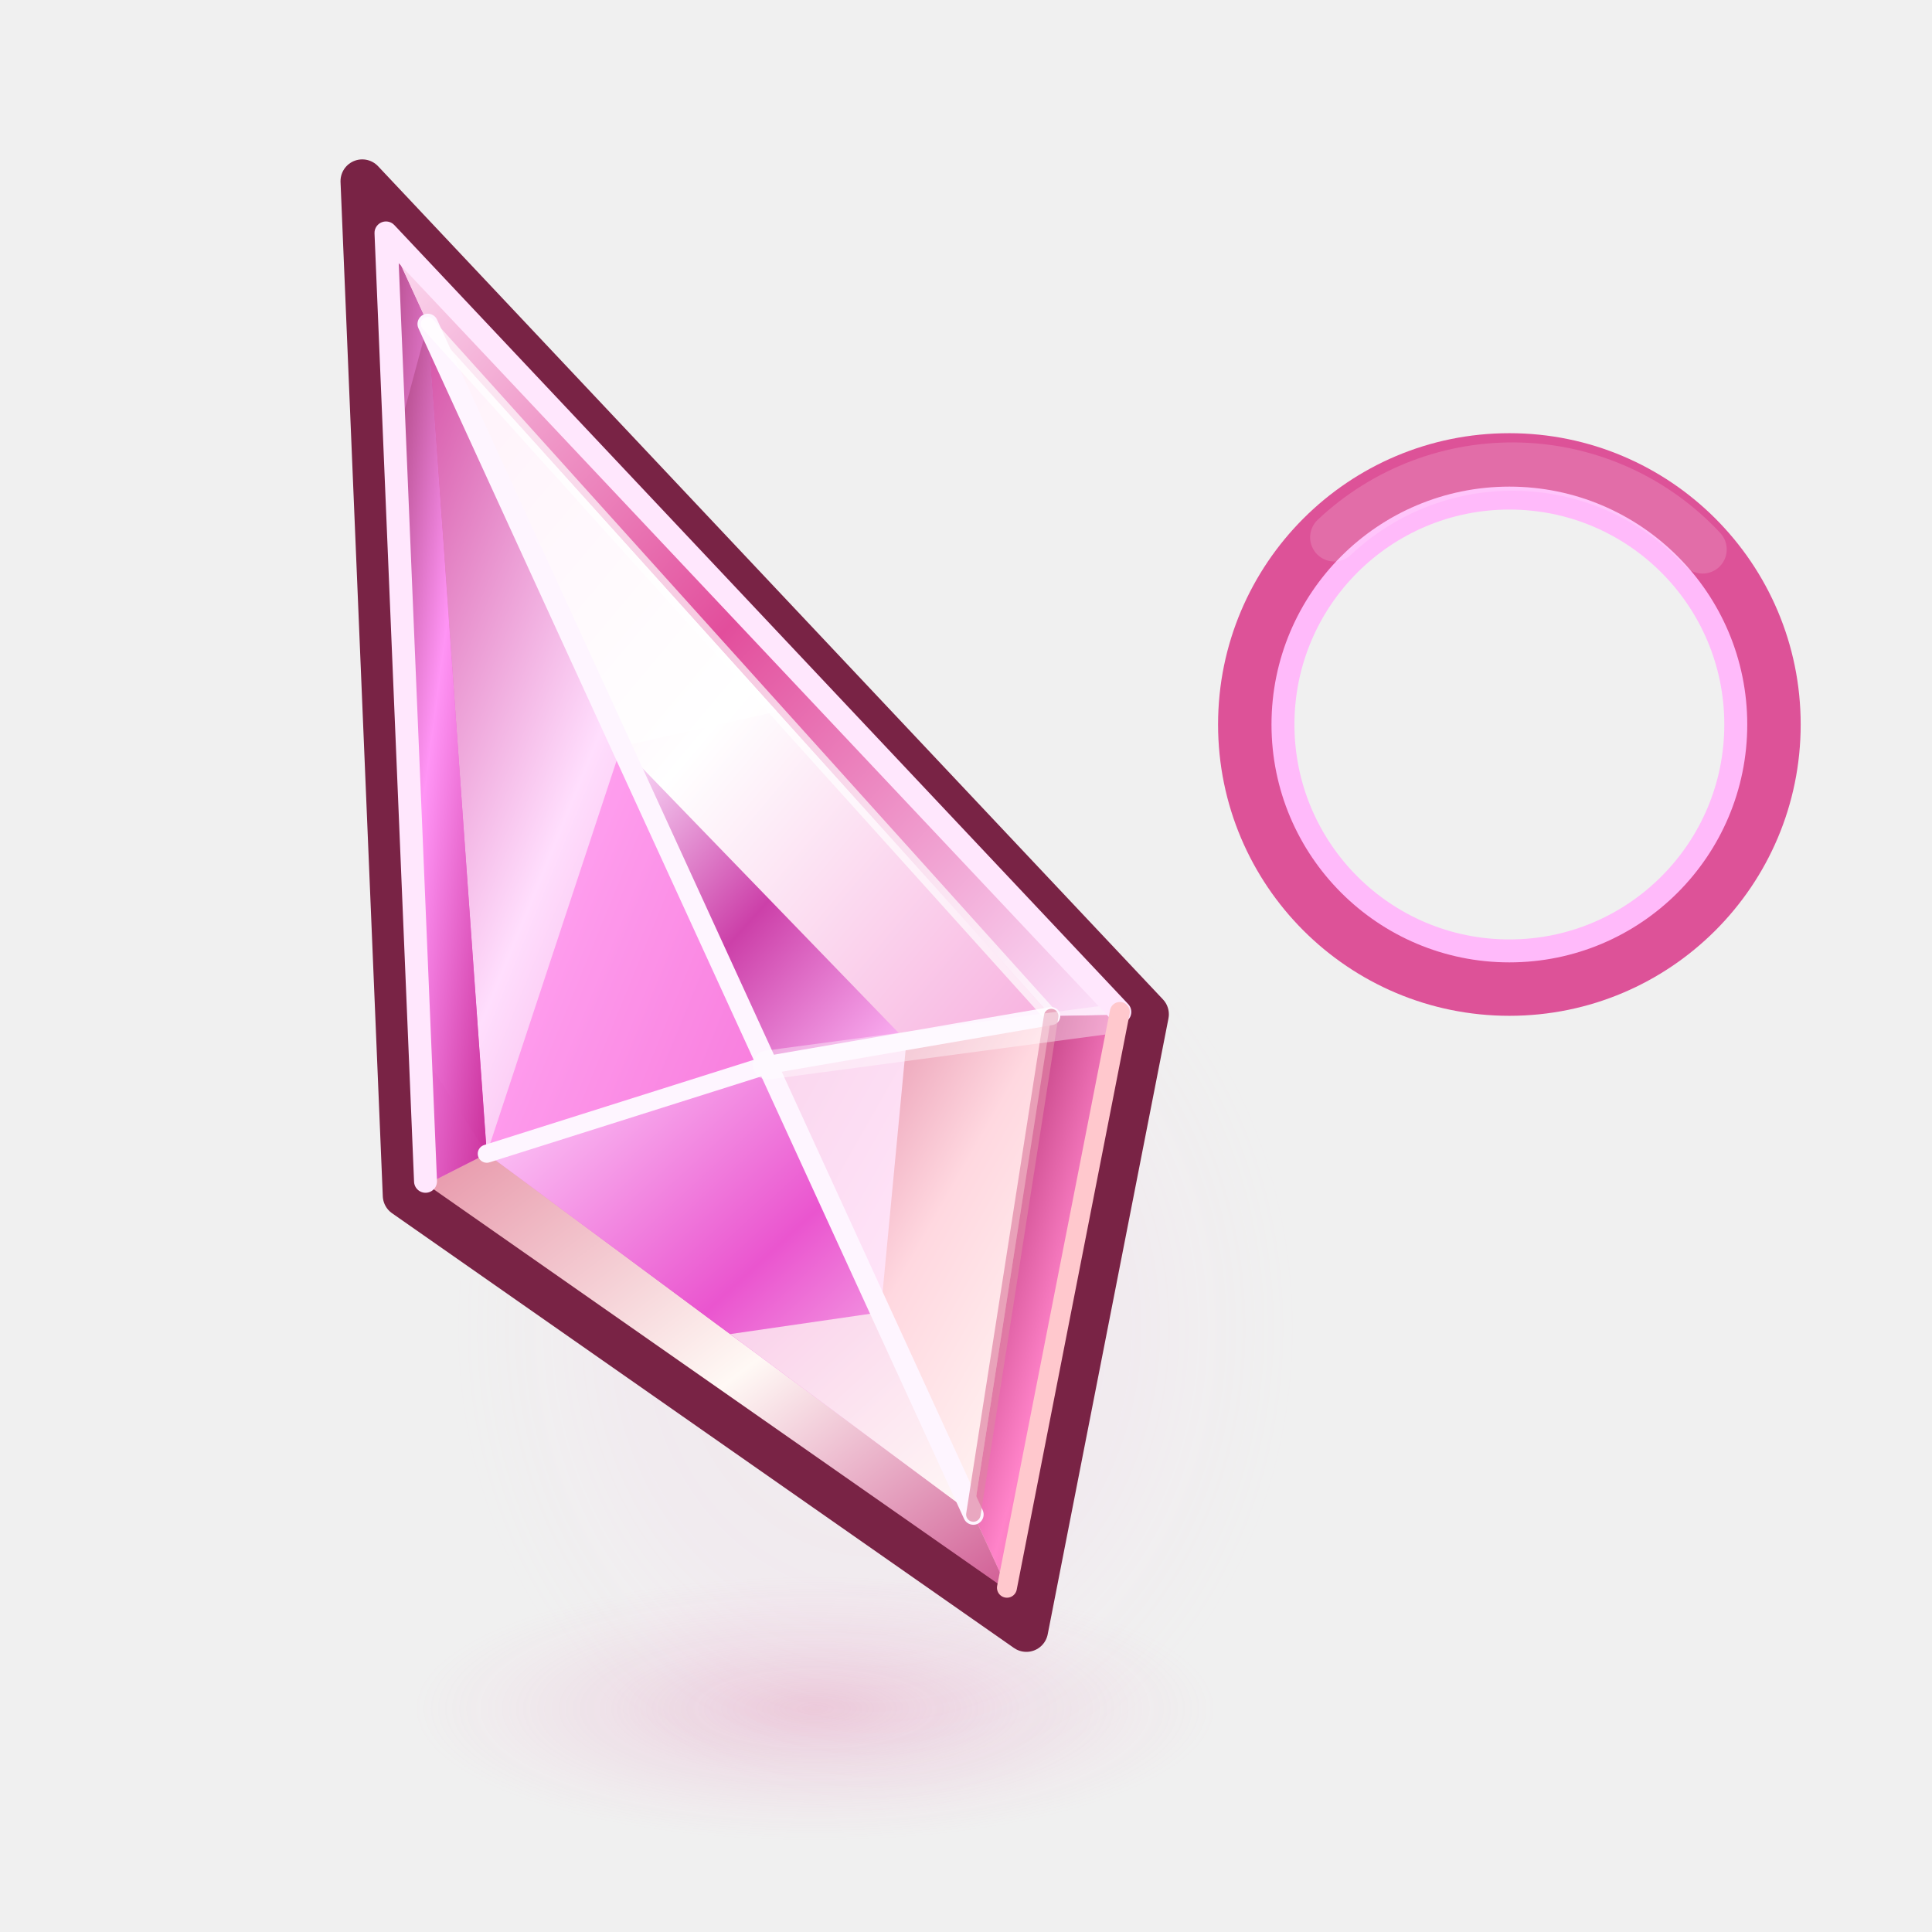
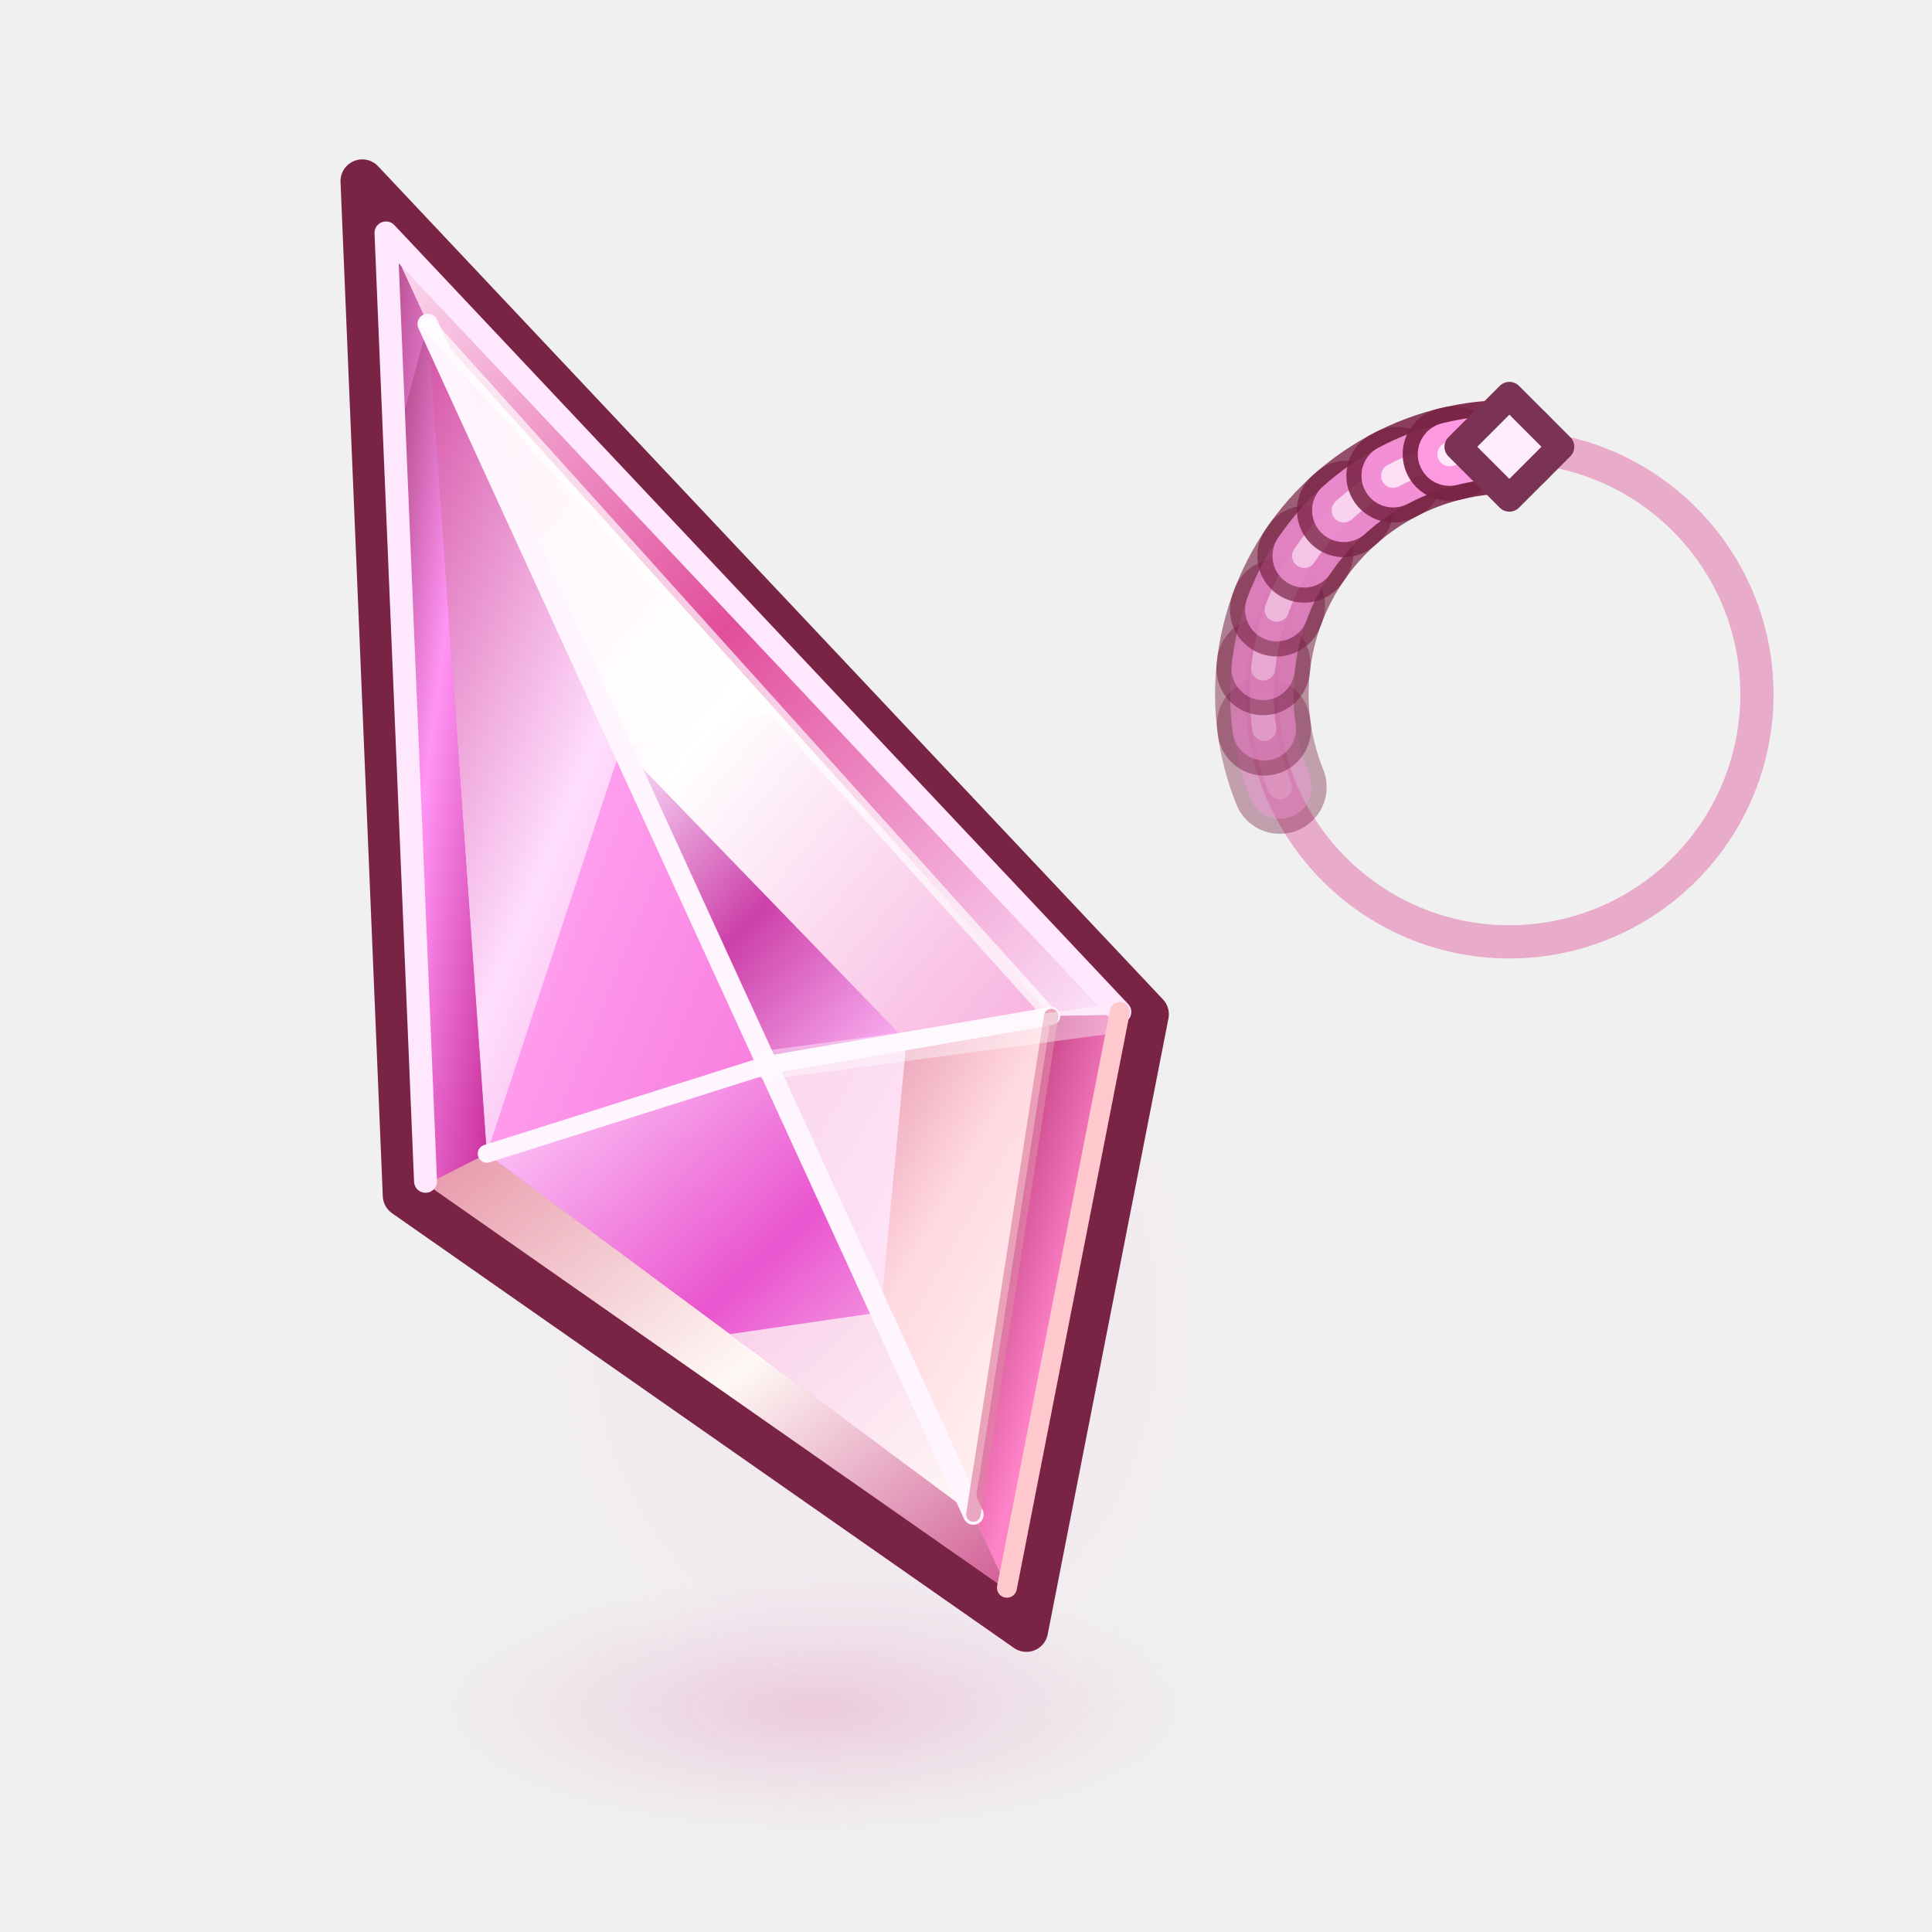
<svg xmlns="http://www.w3.org/2000/svg" width="32" height="32" viewBox="0 0 32 32">
  <defs>
    <linearGradient id="body" x1="0" y1="0" x2="1" y2="1">
      <stop stop-color="#ffe9fa" />
      <stop offset=".55" stop-color="#faa1df" />
      <stop offset="1" stop-color="#ffd8df" />
    </linearGradient>
    <linearGradient id="crown" x1="0" y1="0" x2=".8" y2="1">
      <stop stop-color="#ffb9dd" />
      <stop offset=".40" stop-color="#fef9ff" />
      <stop offset=".70" stop-color="#ffeafc" />
      <stop offset="1" stop-color="#f27dd8" />
    </linearGradient>
    <linearGradient id="left" x1="0" y1="0" x2="1" y2=".5">
      <stop stop-color="#a6326f" />
      <stop offset=".32" stop-color="#dc4eb4" />
      <stop offset=".78" stop-color="#ffbbf9" />
      <stop offset="1" stop-color="#fde9ff" />
    </linearGradient>
    <linearGradient id="right" x1="0" y1="0" x2=".7" y2="1">
      <stop stop-color="#f072c0" />
      <stop offset=".36" stop-color="#cb5490" />
      <stop offset=".7" stop-color="#ffd4ed" />
      <stop offset="1" stop-color="#fff3ed" />
    </linearGradient>
    <linearGradient id="foot" x1="0" y1="0" x2="1" y2="1">
      <stop stop-color="#ffb1fa" />
      <stop offset=".48" stop-color="#d951b3" />
      <stop offset=".52" stop-color="#ffd8fc" />
      <stop offset="1" stop-color="#eeb4ba" />
    </linearGradient>
    <linearGradient id="violet" x1="0" y1="0" x2="1" y2="1">
      <stop stop-color="#ffcbf7" />
      <stop offset=".5" stop-color="#e48e98" />
      <stop offset="1" stop-color="#ffd4d0" />
    </linearGradient>
    <linearGradient id="inner" x1="0" y1="0" x2="1" y2="0">
      <stop stop-color="#a63465" stop-opacity=".7" />
      <stop offset=".5" stop-color="#ffe0fd" stop-opacity=".25" />
      <stop offset="1" stop-color="#fffbff" stop-opacity=".8" />
    </linearGradient>
    <linearGradient id="refract" x1="0" y1="0" x2="1" y2="1">
      <stop stop-color="#fef3ff" />
      <stop offset=".46" stop-color="#ffc2ee" stop-opacity=".7" />
      <stop offset="1" stop-color="#f4babc" stop-opacity=".4" />
    </linearGradient>
    <linearGradient id="text" x1="0" y1="0" x2="1" y2="0">
      <stop stop-color="#e776bf" />
      <stop offset=".48" stop-color="#fef4ff" />
      <stop offset="1" stop-color="#ffa6c3" />
    </linearGradient>
    <radialGradient id="shadow">
      <stop stop-color="#db5797" stop-opacity=".25" />
      <stop offset=".55" stop-color="#e26cae" stop-opacity=".10" />
      <stop offset="1" stop-color="#ed8dbd" stop-opacity="0" />
    </radialGradient>
    <radialGradient id="halo">
      <stop stop-color="#ffbecc" stop-opacity=".10" />
      <stop offset=".6" stop-color="#ffa7e6" stop-opacity=".07" />
      <stop offset="1" stop-color="#ffd4f1" stop-opacity="0" />
    </radialGradient>
    <linearGradient id="edgeIce" x1="0" y1="0" x2="1" y2="1">
      <stop offset="0.0" stop-color="#ffedfb" />
      <stop offset="0.5" stop-color="#e24e9c" />
      <stop offset="1.0" stop-color="#fde9ff" />
    </linearGradient>
    <linearGradient id="edgeIndigo" x1="0" y1="0" x2="1" y2="1">
      <stop offset="0.0" stop-color="#9b1756" />
      <stop offset="0.5" stop-color="#ff83c9" />
      <stop offset="1.0" stop-color="#c66670" />
    </linearGradient>
    <linearGradient id="edgeLilac" x1="0" y1="0" x2="1" y2="1">
      <stop offset="0.0" stop-color="#e692a6" />
      <stop offset="0.5" stop-color="#fff9f5" />
      <stop offset="1.0" stop-color="#ca4787" />
    </linearGradient>
    <linearGradient id="edgeBlue" x1="0" y1="0" x2="1" y2="1">
      <stop offset="0.0" stop-color="#942d5d" />
      <stop offset="0.5" stop-color="#ff94f5" />
      <stop offset="1.0" stop-color="#ca319b" />
    </linearGradient>
    <linearGradient id="tableLight" x1="0" y1="0" x2="1" y2="1">
      <stop offset="0.0" stop-color="#ffd0ee" />
      <stop offset="0.5" stop-color="#ffffff" />
      <stop offset="1.0" stop-color="#f7acdd" />
    </linearGradient>
    <linearGradient id="tableBlue" x1="0" y1="0" x2="1" y2="1">
      <stop offset="0.0" stop-color="#d552a6" />
      <stop offset="0.5" stop-color="#ffdefd" />
      <stop offset="1.0" stop-color="#ed83d0" />
    </linearGradient>
    <linearGradient id="tableIce" x1="0" y1="0" x2="1" y2="1">
      <stop offset="0.0" stop-color="#ffd8fd" />
      <stop offset="0.5" stop-color="#ea55cf" />
      <stop offset="1.0" stop-color="#fff1fb" />
    </linearGradient>
    <linearGradient id="tableLilac" x1="0" y1="0" x2="1" y2="1">
      <stop offset="0.0" stop-color="#d97194" />
      <stop offset="0.5" stop-color="#ffd8e0" />
      <stop offset="1.0" stop-color="#fffbf7" />
    </linearGradient>
    <linearGradient id="reflectedBlue" x1="0" y1="0" x2="1" y2="1">
      <stop offset="0.0" stop-color="#fde8ff" />
      <stop offset="0.5" stop-color="#cc40a9" />
      <stop offset="1.0" stop-color="#ffbbf9" />
    </linearGradient>
  </defs>
  <ellipse cx="13.5" cy="28.3" rx="6.7" ry="2.2" fill="url(#shadow)" stroke="none" stroke-width="0" stroke-linejoin="round" stroke-linecap="round" />
  <ellipse cx="14.5" cy="22" rx="7" ry="8" fill="url(#halo)" stroke="none" stroke-width="0" stroke-linejoin="round" stroke-linecap="round" />
  <polygon points="6,3 19,16.8 17,27 6.7,19.8" fill="url(#body)" stroke="none" stroke-width="0.7" stroke-linejoin="round" stroke-linecap="round" />
  <polygon points="6,3 19,16.8 12.71,17.64" fill="url(#crown)" stroke="none" stroke-width="0.7" stroke-linejoin="round" stroke-linecap="round" />
  <polygon points="19,16.8 17,27 12.71,17.64" fill="url(#right)" stroke="none" stroke-width="0.7" stroke-linejoin="round" stroke-linecap="round" />
  <polygon points="17,27 6.7,19.8 12.71,17.64" fill="url(#foot)" stroke="none" stroke-width="0.7" stroke-linejoin="round" stroke-linecap="round" />
  <polygon points="6.7,19.8 6,3 12.71,17.64" fill="url(#left)" stroke="none" stroke-width="0.7" stroke-linejoin="round" stroke-linecap="round" />
  <polygon points="6,3 19,16.8 17.411,16.829 7.085,5.366" fill="url(#edgeIce)" stroke="none" stroke-width="0.7" stroke-linejoin="round" stroke-linecap="round" />
  <polygon points="19,16.8 17,27 16.122,25.085 17.411,16.829" fill="url(#edgeIndigo)" stroke="none" stroke-width="0.7" stroke-linejoin="round" stroke-linecap="round" />
  <polygon points="17,27 6.7,19.8 8.063,19.109 16.122,25.085" fill="url(#edgeLilac)" stroke="none" stroke-width="0.7" stroke-linejoin="round" stroke-linecap="round" />
  <polygon points="6.7,19.8 6,3 7.085,5.366 8.063,19.109" fill="url(#edgeBlue)" stroke="none" stroke-width="0.7" stroke-linejoin="round" stroke-linecap="round" />
  <polygon points="7.085,5.366 17.411,16.829 12.71,17.64" fill="url(#tableLight)" stroke="none" stroke-width="0.7" stroke-linejoin="round" stroke-linecap="round" />
  <polygon points="7.085,5.366 12.71,17.64 8.063,19.109" fill="url(#tableBlue)" stroke="none" stroke-width="0.7" stroke-linejoin="round" stroke-linecap="round" />
  <polygon points="8.063,19.109 12.71,17.64 16.122,25.085" fill="url(#tableIce)" stroke="none" stroke-width="0.7" stroke-linejoin="round" stroke-linecap="round" />
  <polygon points="17.411,16.829 16.122,25.085 12.71,17.64" fill="url(#tableLilac)" stroke="none" stroke-width="0.7" stroke-linejoin="round" stroke-linecap="round" />
  <polygon points="7.085,5.366 10.291,12.362 12.867,11.785" fill="#ffffff" fill-opacity="0.69" stroke="none" stroke-width="0.7" stroke-linejoin="round" stroke-linecap="round" />
  <polygon points="10.291,12.362 15.014,17.242 12.71,17.64" fill="url(#reflectedBlue)" stroke="none" stroke-width="0.7" stroke-linejoin="round" stroke-linecap="round" />
  <polygon points="8.063,19.109 10.291,12.362 12.71,17.64" fill="#ff72e5" fill-opacity="0.569" stroke="none" stroke-width="0.7" stroke-linejoin="round" stroke-linecap="round" />
  <polygon points="12.71,17.64 15.014,17.242 14.587,21.735" fill="#ffe6fc" fill-opacity="0.851" stroke="none" stroke-width="0.7" stroke-linejoin="round" stroke-linecap="round" />
  <polygon points="16.122,25.085 14.587,21.735 12.093,22.097" fill="#fffbf4" fill-opacity="0.729" stroke="none" stroke-width="0.7" stroke-linejoin="round" stroke-linecap="round" />
  <polygon points="6.231,8.544 6.574,16.776 8.063,19.109 7.085,5.366" fill="url(#edgeBlue)" stroke="none" stroke-width="0.7" stroke-linejoin="round" stroke-linecap="round" />
  <polyline points="7.085,5.366 12.71,17.64 16.122,25.085" fill="none" stroke="#fef5ff" stroke-width="0.34" stroke-linejoin="round" stroke-linecap="round" />
  <polyline points="8.063,19.109 12.71,17.64 17.411,16.829" fill="none" stroke="#fef5ff" stroke-width="0.3" stroke-linejoin="round" stroke-linecap="round" />
  <polyline points="7.085,5.366 17.411,16.829" fill="none" stroke="#ffffff" stroke-opacity="0.69" stroke-width="0.23" stroke-linejoin="round" stroke-linecap="round" />
  <polyline points="17.411,16.829 16.122,25.085" fill="none" stroke="#df84a4" stroke-opacity="0.69" stroke-width="0.24" stroke-linejoin="round" stroke-linecap="round" />
  <defs>
    <linearGradient id="sweep25" gradientUnits="userSpaceOnUse" x1="3.25" y1="-3.0" x2="8.75" y2="9.0">
      <stop stop-color="#fff" stop-opacity="0" />
      <stop offset=".3" stop-color="#ffdefc" stop-opacity="0.0" />
      <stop offset=".5" stop-color="#fff" stop-opacity="0.0" />
      <stop offset=".7" stop-color="#ffe7f7" stop-opacity="0.0" />
      <stop offset="1" stop-color="#fff" stop-opacity="0" />
    </linearGradient>
  </defs>
  <polygon points="6,3 19,16.8 17,27 6.7,19.8" fill="url(#sweep25)" />
  <polygon points="6,3 19,16.8 12.71,17.64" fill="#ffffff" fill-opacity="0" stroke="none" stroke-width="0.7" stroke-linejoin="round" stroke-linecap="round" />
  <polyline points="12.71,17.64 19,16.8" fill="none" stroke="#ffffff" stroke-opacity="0.392" stroke-width="0.48" stroke-linejoin="round" stroke-linecap="round" />
  <polyline points="6,3 19,16.8 17,27 6.7,19.8 6,3" fill="none" stroke="#792345" stroke-width="0.72" stroke-linejoin="round" stroke-linecap="round" />
  <polyline points="7.048,19.566 6.393,3.858 18.548,16.761" fill="none" stroke="#ffe7fd" stroke-width="0.38" stroke-linejoin="round" stroke-linecap="round" />
  <polyline points="18.548,16.761 16.678,26.298" fill="none" stroke="#ffc8cd" stroke-width="0.33" stroke-linejoin="round" stroke-linecap="round" />
-   <ellipse cx="25" cy="12" rx="4.3" ry="4.3" fill="none" stroke="#dd5298" stroke-width="1.05" stroke-linejoin="round" stroke-linecap="round" />
-   <ellipse cx="25" cy="12" rx="3.75" ry="3.75" fill="none" stroke="#ffbafa" stroke-width="0.38" stroke-linejoin="round" stroke-linecap="round" />
-   <path d="M 22.1 8.9 A 4.3 4.3 0 0 1 28.2 9.1" fill="none" stroke="#ffffff" stroke-opacity="0.157" stroke-width="0.8" stroke-linejoin="round" stroke-linecap="round" />
+   <ellipse cx="25" cy="11.5" rx="4.1" ry="4.1" fill="none" stroke="#dd5298" stroke-opacity="0.439" stroke-width="0.55" stroke-linejoin="round" stroke-linecap="round" />
+   <path d="M 21.198 13.036 A 4.1 4.1 0 0 1 20.931 12" fill="none" stroke="#792345" stroke-opacity="0.392" stroke-width="1.55" stroke-linejoin="round" stroke-linecap="round" />
+   <path d="M 21.198 13.036 A 4.1 4.1 0 0 1 20.931 12" fill="none" stroke="#ff9be4" stroke-opacity="0.372" stroke-width="1.05" stroke-linejoin="round" stroke-linecap="round" />
+   <path d="M 21.198 13.036 A 4.1 4.1 0 0 1 20.931 12" fill="none" stroke="#ffedfb" stroke-opacity="0.176" stroke-width="0.4" stroke-linejoin="round" stroke-linecap="round" />
+   <path d="M 20.94 12.071 A 4.1 4.1 0 0 1 20.931 11" fill="none" stroke="#792345" stroke-opacity="0.471" stroke-width="1.55" stroke-linejoin="round" stroke-linecap="round" />
+   <path d="M 20.94 12.071 A 4.1 4.1 0 0 1 20.931 11" fill="none" stroke="#ff9be4" stroke-opacity="0.459" stroke-width="1.05" stroke-linejoin="round" stroke-linecap="round" />
+   <path d="M 20.94 12.071 A 4.1 4.1 0 0 1 20.931 11" fill="none" stroke="#ffedfb" stroke-opacity="0.286" stroke-width="0.4" stroke-linejoin="round" stroke-linecap="round" />
+   <path d="M 20.922 11.071 A 4.1 4.1 0 0 1 21.172 10.031" fill="none" stroke="#792345" stroke-opacity="0.549" stroke-width="1.55" stroke-linejoin="round" stroke-linecap="round" />
+   <path d="M 20.922 11.071 A 4.1 4.1 0 0 1 21.172 10.031" fill="none" stroke="#ff9be4" stroke-opacity="0.545" stroke-width="1.05" stroke-linejoin="round" stroke-linecap="round" />
+   <path d="M 20.922 11.071 A 4.1 4.1 0 0 1 21.172 10.031" fill="none" stroke="#ffedfb" stroke-opacity="0.396" stroke-width="0.4" stroke-linejoin="round" stroke-linecap="round" />
+   <path d="M 21.147 10.098 A 4.1 4.1 0 0 1 21.642 9.148" fill="none" stroke="#792345" stroke-opacity="0.627" stroke-width="1.55" stroke-linejoin="round" stroke-linecap="round" />
+   <path d="M 21.147 10.098 A 4.1 4.1 0 0 1 21.642 9.148" fill="none" stroke="#ff9be4" stroke-opacity="0.631" stroke-width="1.05" stroke-linejoin="round" stroke-linecap="round" />
+   <path d="M 21.147 10.098 A 4.1 4.1 0 0 1 21.642 9.148" fill="none" stroke="#ffedfb" stroke-opacity="0.506" stroke-width="0.4" stroke-linejoin="round" stroke-linecap="round" />
+   <path d="M 21.601 9.207 A 4.1 4.1 0 0 1 22.31 8.406" fill="none" stroke="#792345" stroke-opacity="0.706" stroke-width="1.55" stroke-linejoin="round" stroke-linecap="round" />
+   <path d="M 21.601 9.207 A 4.1 4.1 0 0 1 22.31 8.406" fill="none" stroke="#ff9be4" stroke-opacity="0.718" stroke-width="1.05" stroke-linejoin="round" stroke-linecap="round" />
+   <path d="M 21.601 9.207 A 4.1 4.1 0 0 1 22.31 8.406" fill="none" stroke="#ffedfb" stroke-opacity="0.616" stroke-width="0.4" stroke-linejoin="round" stroke-linecap="round" />
+   <path d="M 22.257 8.453 A 4.1 4.1 0 0 1 23.139 7.847" fill="none" stroke="#792345" stroke-opacity="0.784" stroke-width="1.55" stroke-linejoin="round" stroke-linecap="round" />
+   <path d="M 22.257 8.453 A 4.1 4.1 0 0 1 23.139 7.847" fill="none" stroke="#ff9be4" stroke-opacity="0.804" stroke-width="1.05" stroke-linejoin="round" stroke-linecap="round" />
+   <path d="M 22.257 8.453 A 4.1 4.1 0 0 1 23.139 7.847" fill="none" stroke="#ffedfb" stroke-opacity="0.726" stroke-width="0.4" stroke-linejoin="round" stroke-linecap="round" />
+   <path d="M 23.075 7.88 A 4.1 4.1 0 0 1 24.078 7.505" fill="none" stroke="#792345" stroke-opacity="0.863" stroke-width="1.55" stroke-linejoin="round" stroke-linecap="round" />
+   <path d="M 23.075 7.88 A 4.1 4.1 0 0 1 24.078 7.505" fill="none" stroke="#ff9be4" stroke-opacity="0.89" stroke-width="1.05" stroke-linejoin="round" stroke-linecap="round" />
+   <path d="M 23.075 7.88 A 4.1 4.1 0 0 1 24.078 7.505" fill="none" stroke="#ffedfb" stroke-opacity="0.835" stroke-width="0.4" stroke-linejoin="round" stroke-linecap="round" />
+   <path d="M 24.008 7.522 A 4.1 4.1 0 0 1 25.072 7.401" fill="none" stroke="#792345" stroke-opacity="0.941" stroke-width="1.55" stroke-linejoin="round" stroke-linecap="round" />
+   <path d="M 24.008 7.522 A 4.1 4.1 0 0 1 25.072 7.401" fill="none" stroke="#ff9be4" stroke-opacity="0.977" stroke-width="1.05" stroke-linejoin="round" stroke-linecap="round" />
+   <path d="M 24.008 7.522 A 4.1 4.1 0 0 1 25.072 7.401" fill="none" stroke="#ffedfb" stroke-opacity="0.945" stroke-width="0.4" stroke-linejoin="round" stroke-linecap="round" />
+   <polygon points="25,6.55 25.85,7.4 25,8.25 24.15,7.4" fill="#ffedfb" stroke="#7b3355" stroke-width="0.45" stroke-linejoin="round" stroke-linecap="round" />
</svg>
